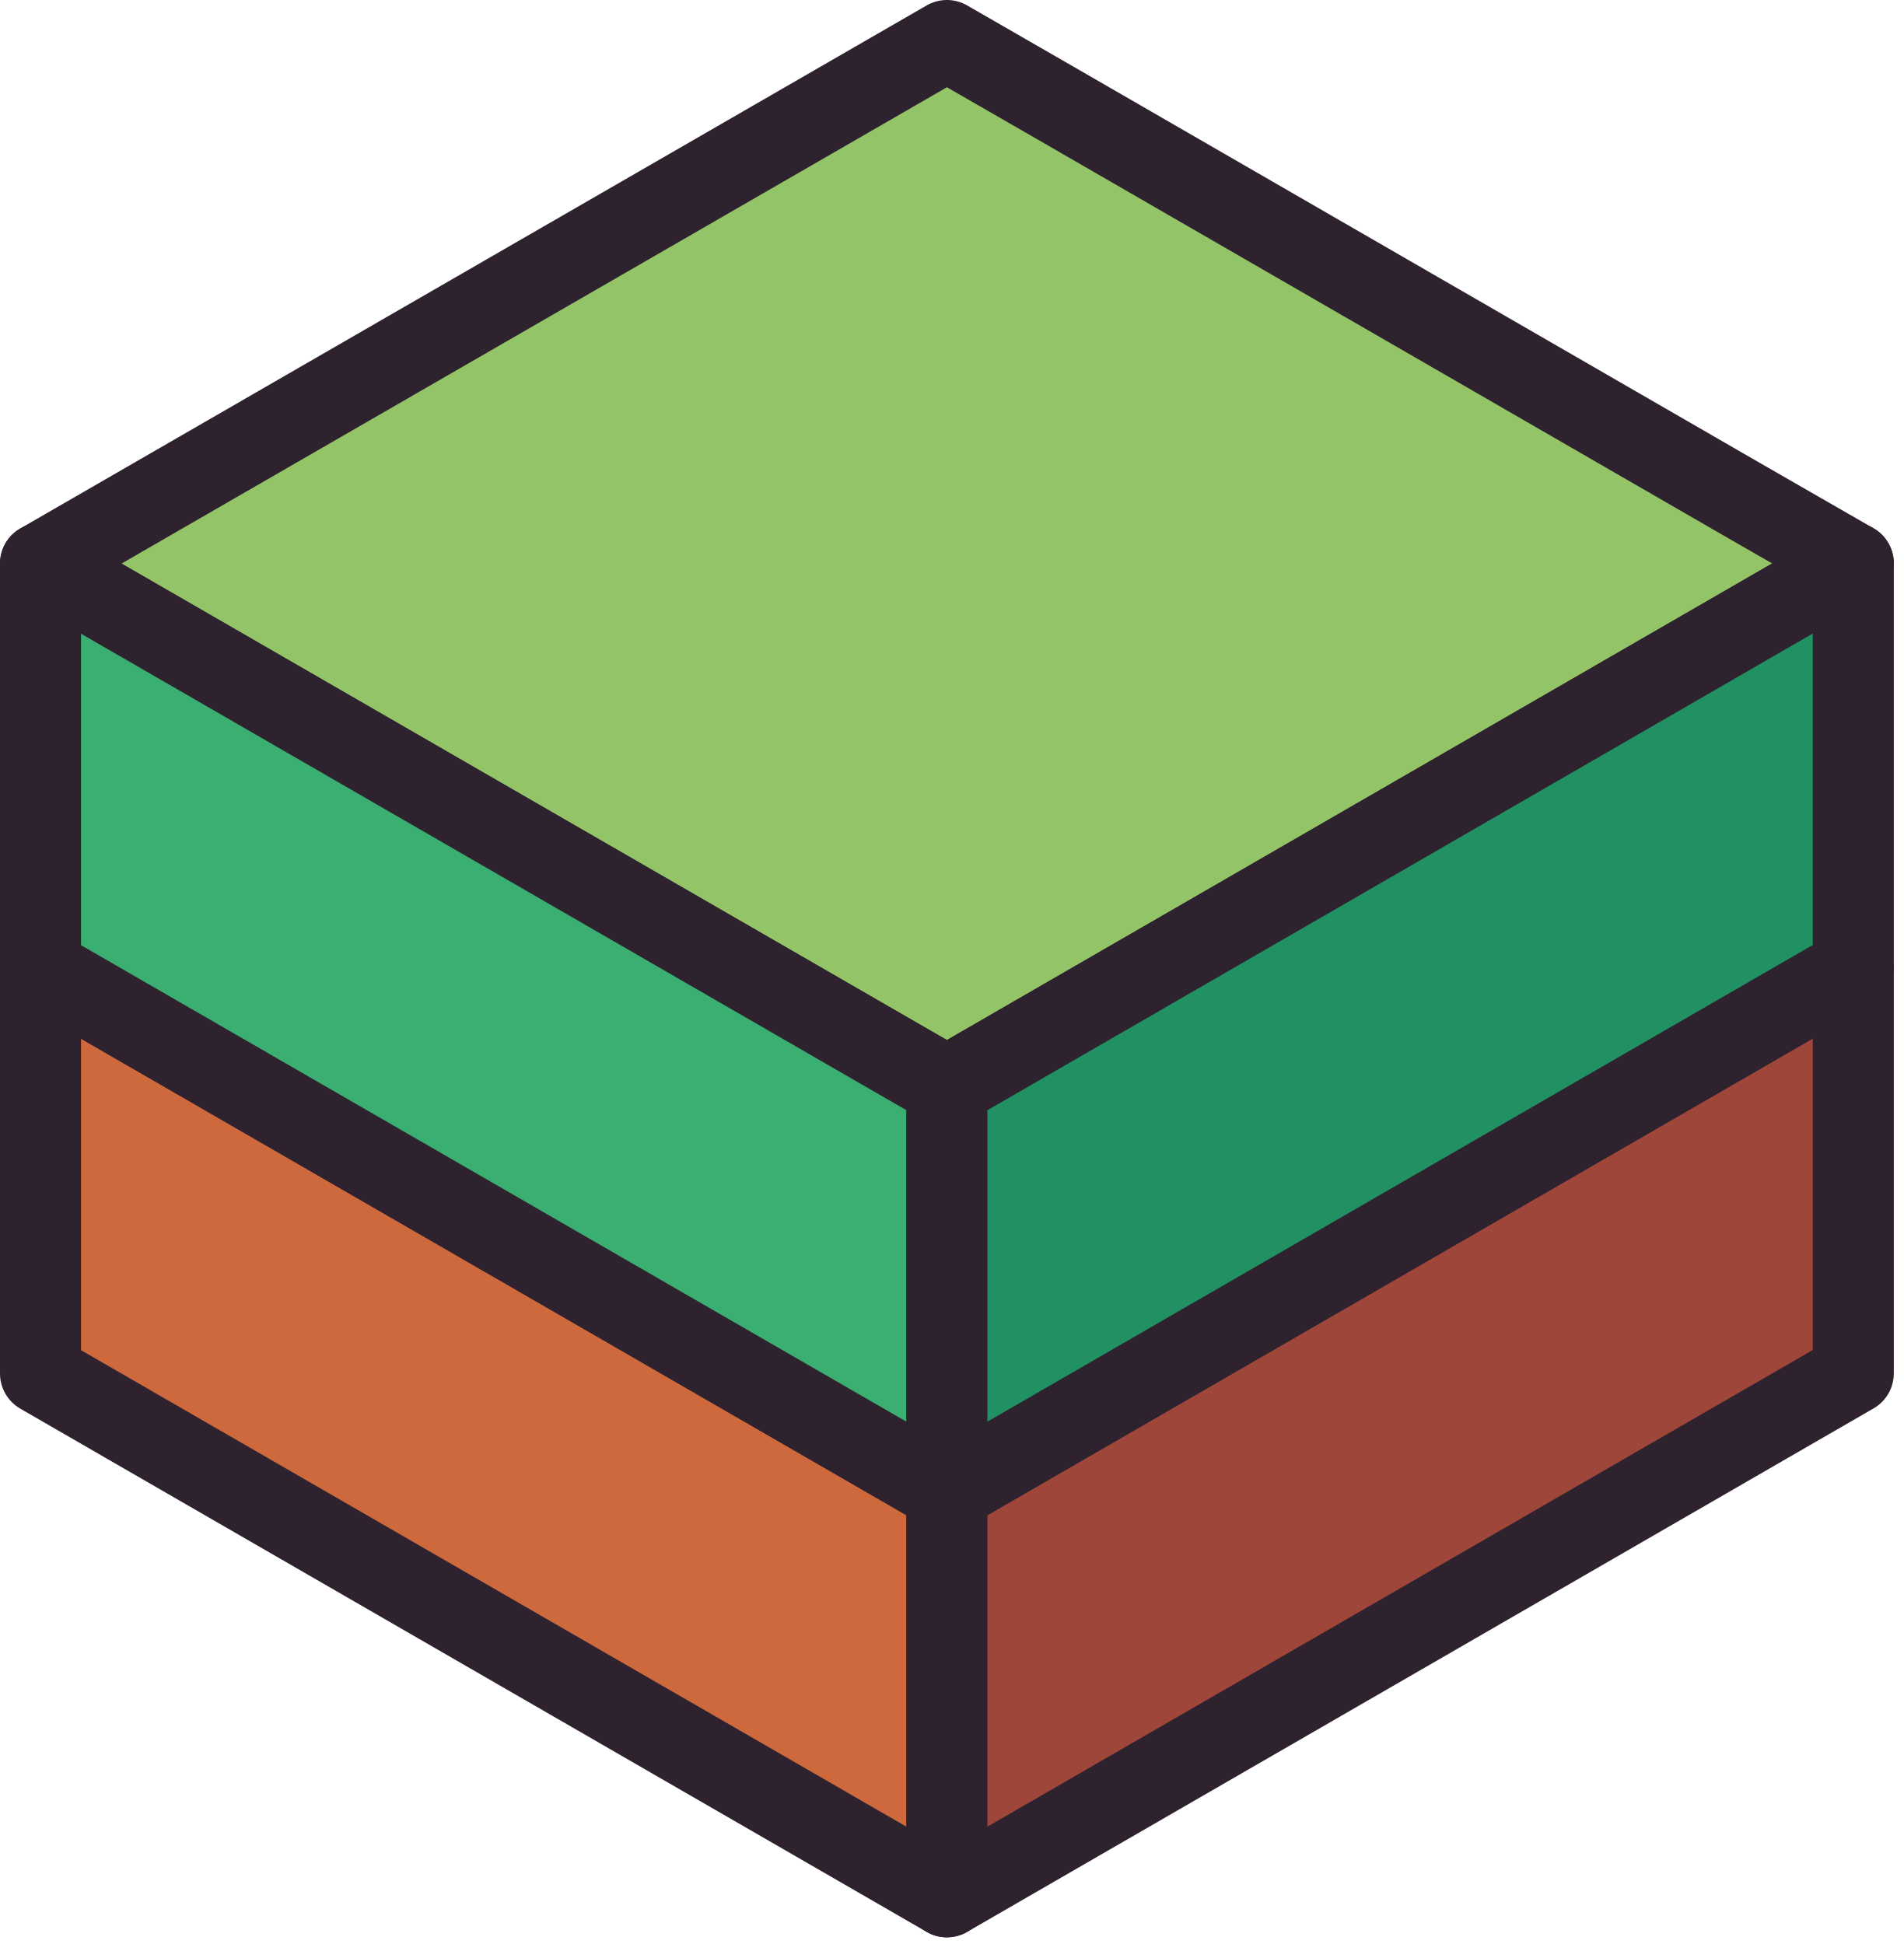
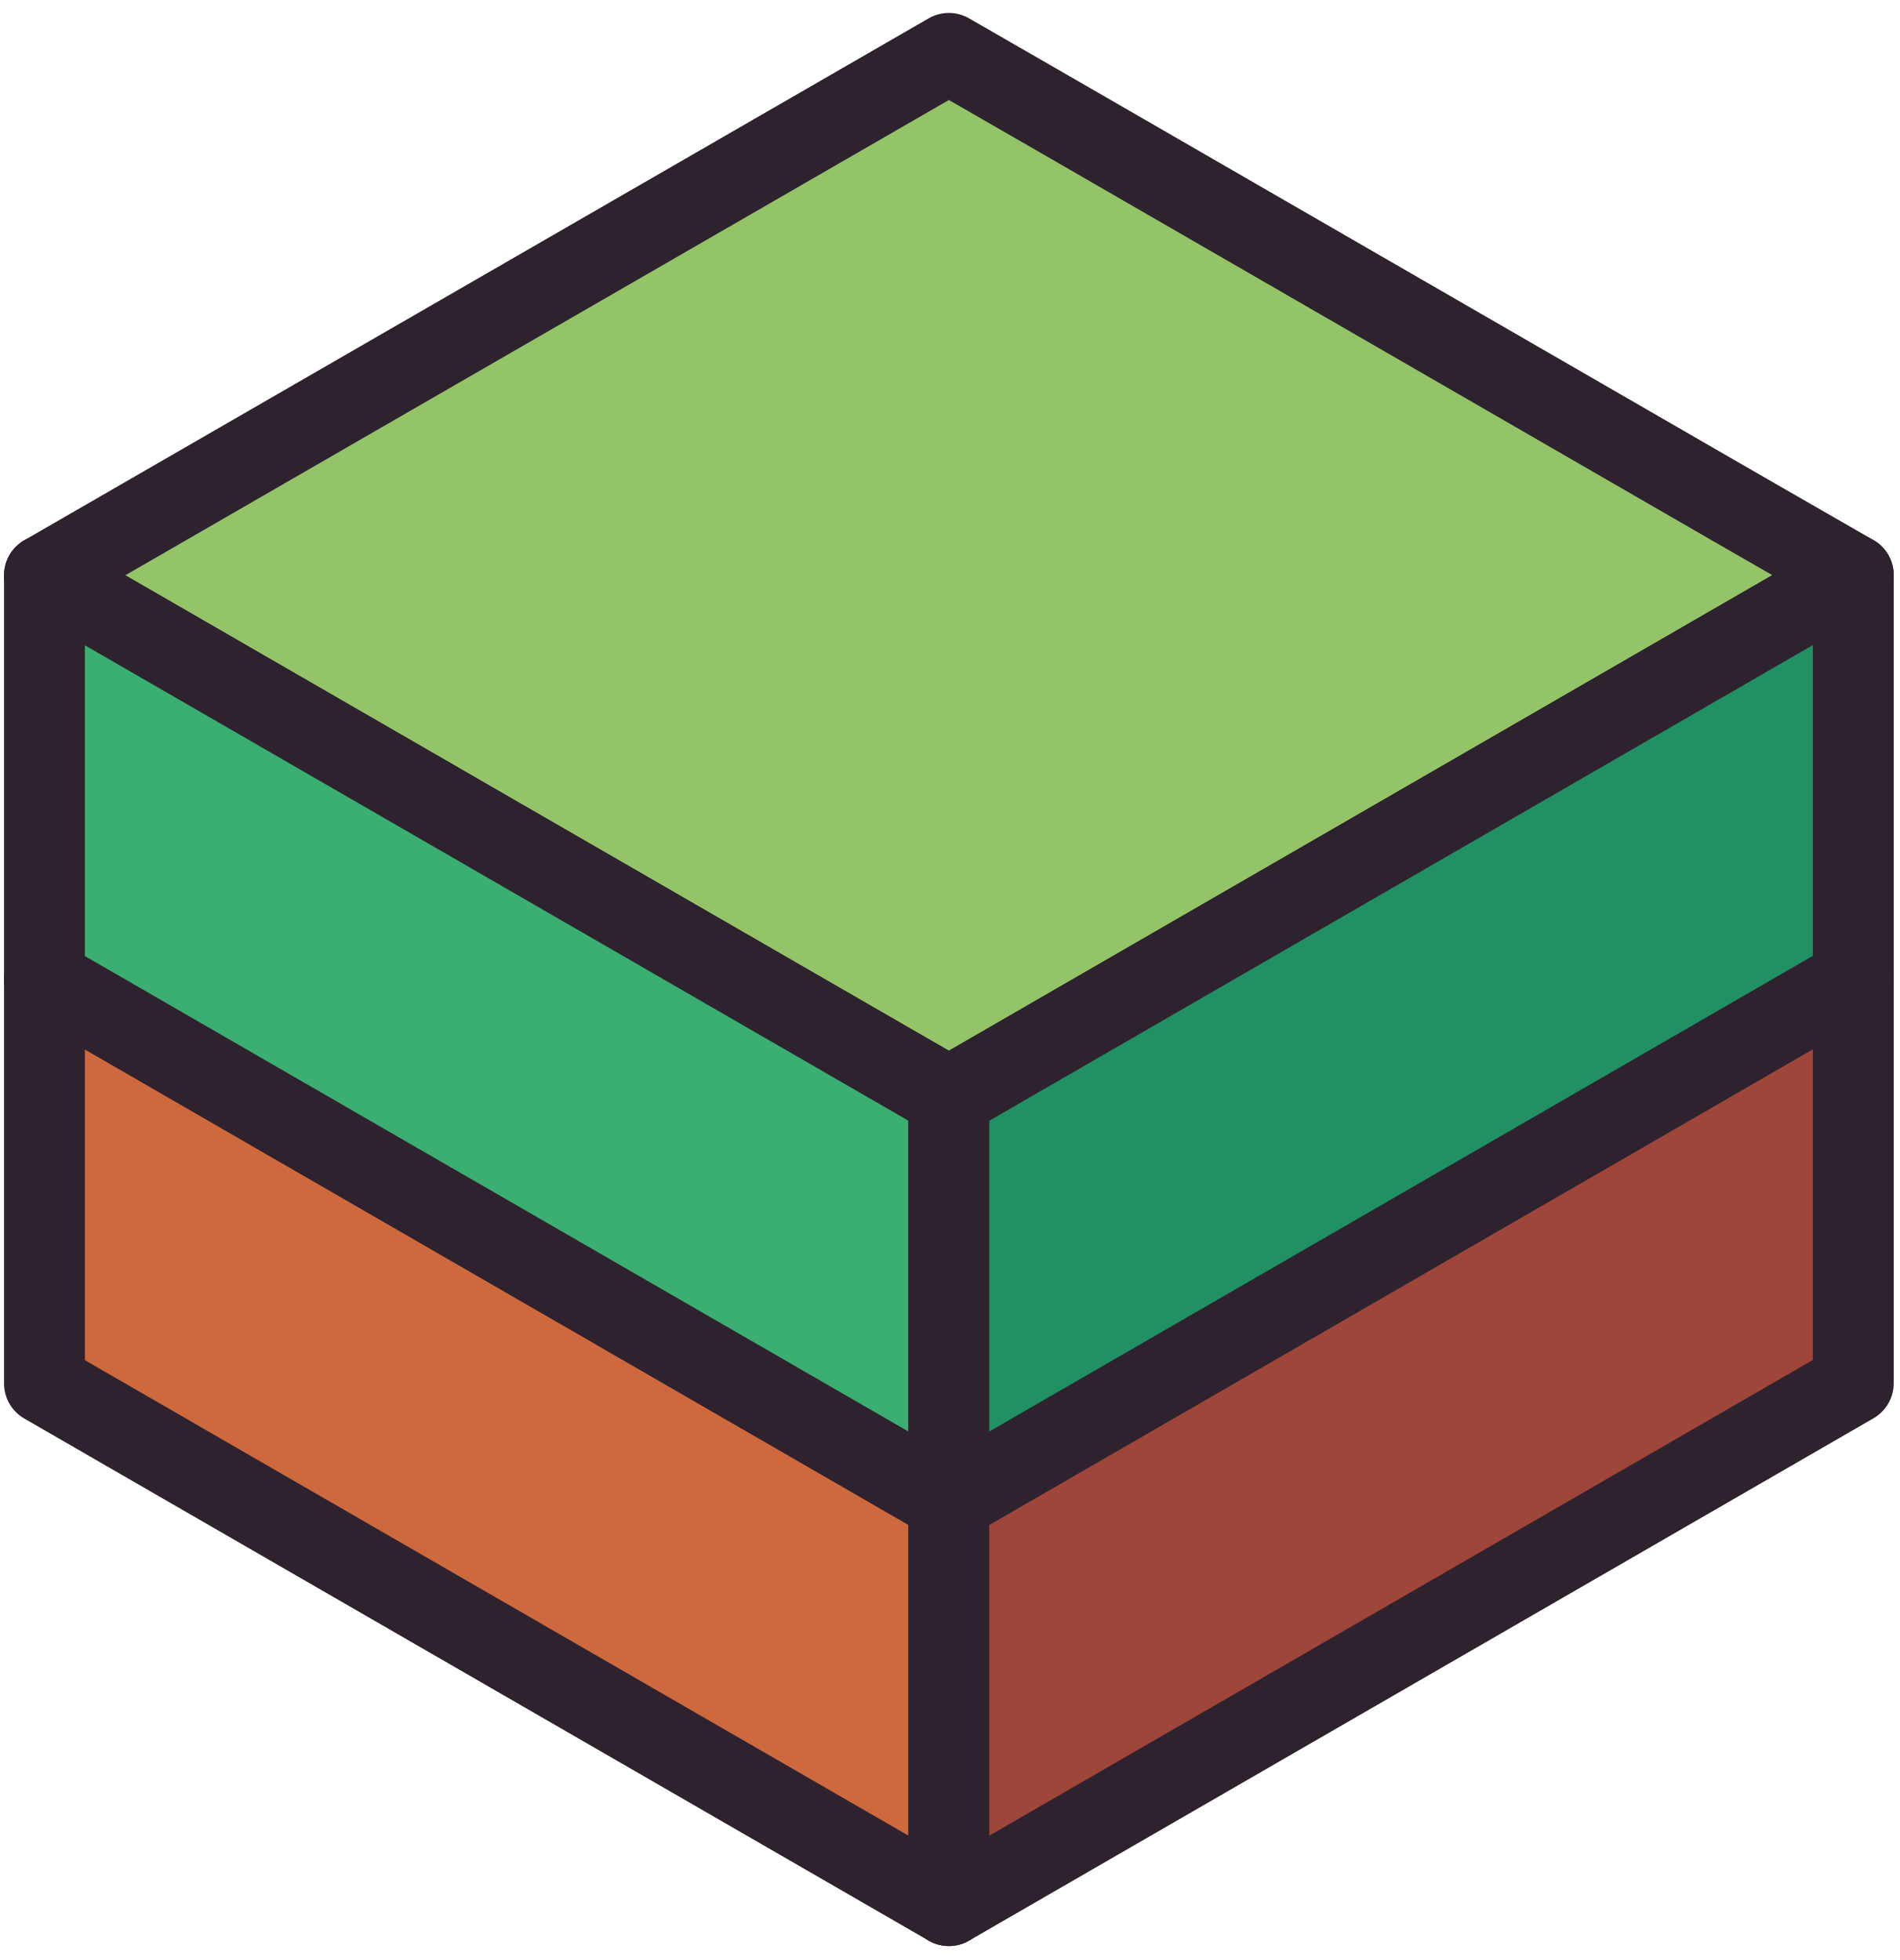
- <svg xmlns="http://www.w3.org/2000/svg" width="94" height="96" viewBox="0 0 94 96" fill="none">
-   <path d="M2 47.83V67.83L46.75 93.67V73.67L2 47.83Z" fill="#CD693D" stroke="#2E222F" stroke-width="4" stroke-miterlimit="10" stroke-linejoin="round" />
-   <path d="M91.5 47.82V67.82L46.75 93.67V73.67L91.5 47.82Z" fill="#9F463A" stroke="#2E222F" stroke-width="4" stroke-miterlimit="10" stroke-linejoin="round" />
-   <path d="M46.75 53.67L41.15 50.44L7.59 31.06L2 27.83L46.75 2L52.34 5.22L85.9 24.6L91.5 27.82L46.75 53.67Z" fill="#94C468" stroke="#2E222F" stroke-width="4" stroke-miterlimit="10" stroke-linejoin="round" />
-   <path d="M2 27.83V47.83L46.75 73.67V53.67L2 27.83Z" fill="#3BAF71" stroke="#2E222F" stroke-width="4" stroke-miterlimit="10" stroke-linejoin="round" />
-   <path d="M91.5 27.82V47.82L46.75 73.67V53.67L91.5 27.82Z" fill="#219063" stroke="#2E222F" stroke-width="4" stroke-miterlimit="10" stroke-linejoin="round" />
+ <svg xmlns="http://www.w3.org/2000/svg" width="94" height="97" viewBox="0 0 94 97" fill="none">
+   <path d="M2.2 48.47V68.47L46.95 94.31V74.31L2.2 48.47Z" fill="#CD693D" stroke="#2E222F" stroke-width="4" stroke-miterlimit="10" stroke-linejoin="round" />
+   <path d="M91.7 48.46V68.46L46.95 94.31V74.31L91.7 48.46Z" fill="#9F463A" stroke="#2E222F" stroke-width="4" stroke-miterlimit="10" stroke-linejoin="round" />
+   <path d="M46.95 54.31L41.35 51.08L7.79 31.7L2.2 28.47L46.95 2.64L52.54 5.86L86.1 25.24L91.7 28.46L46.95 54.31Z" fill="#94C468" stroke="#2E222F" stroke-width="4" stroke-miterlimit="10" stroke-linejoin="round" />
+   <path d="M2.2 28.47V48.47L46.95 74.31V54.31L2.2 28.47Z" fill="#3BAF71" stroke="#2E222F" stroke-width="4" stroke-miterlimit="10" stroke-linejoin="round" />
+   <path d="M91.7 28.46V48.46L46.95 74.31V54.31L91.7 28.46Z" fill="#219063" stroke="#2E222F" stroke-width="4" stroke-miterlimit="10" stroke-linejoin="round" />
</svg>
